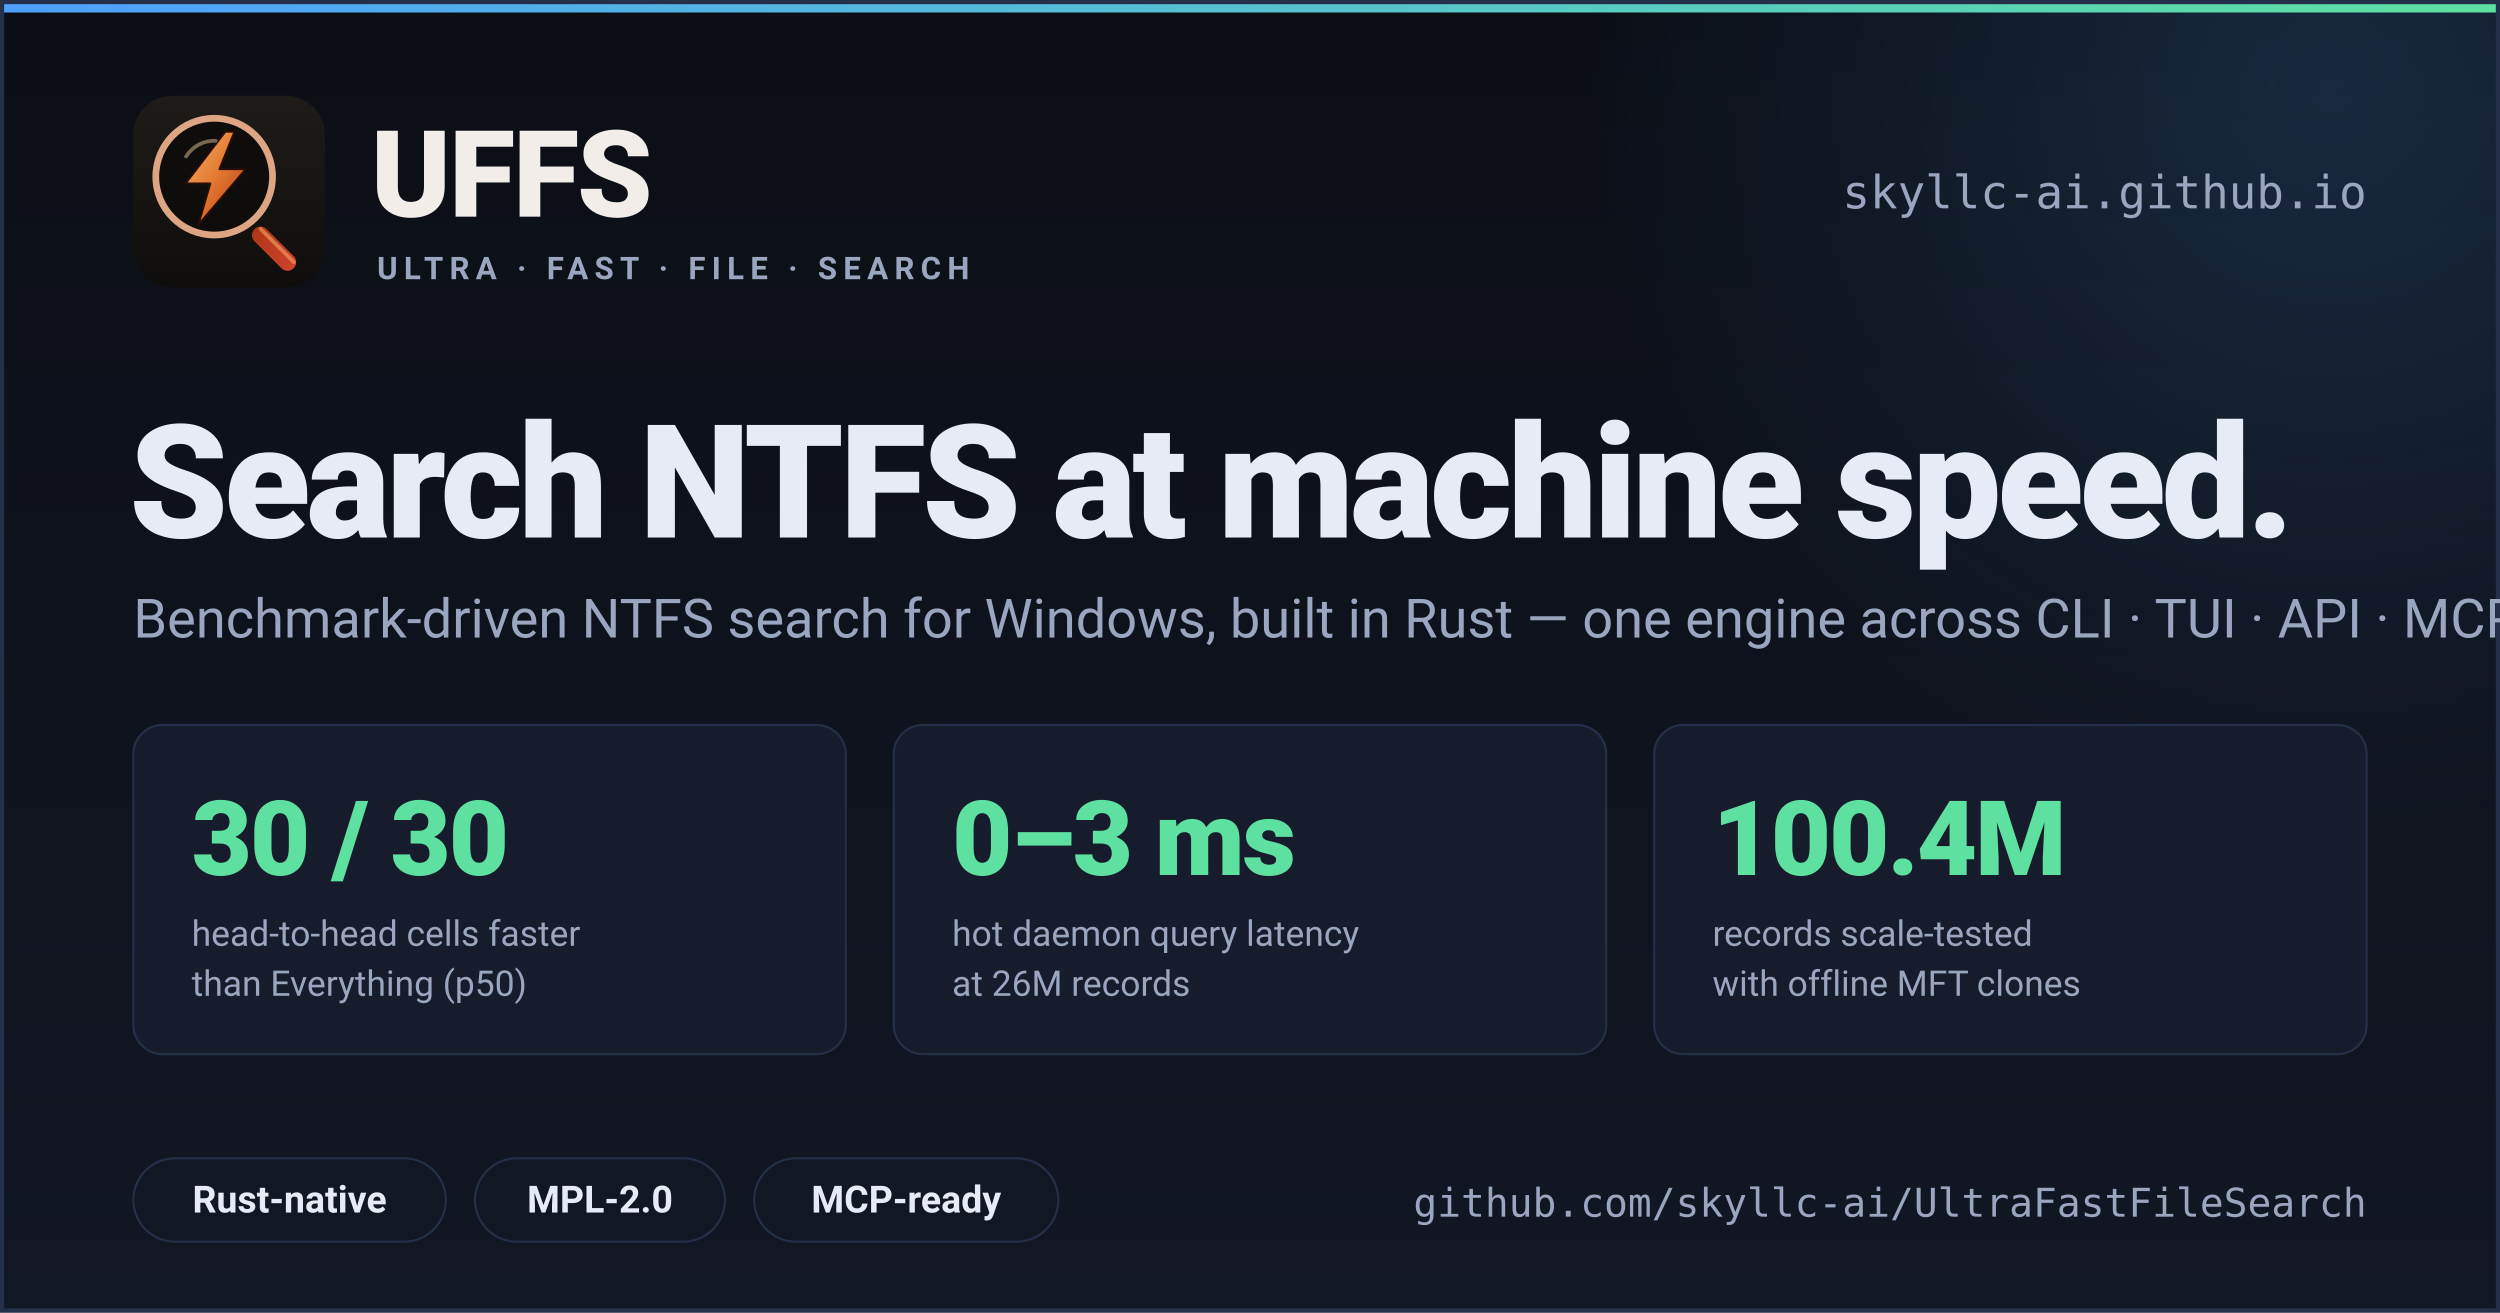
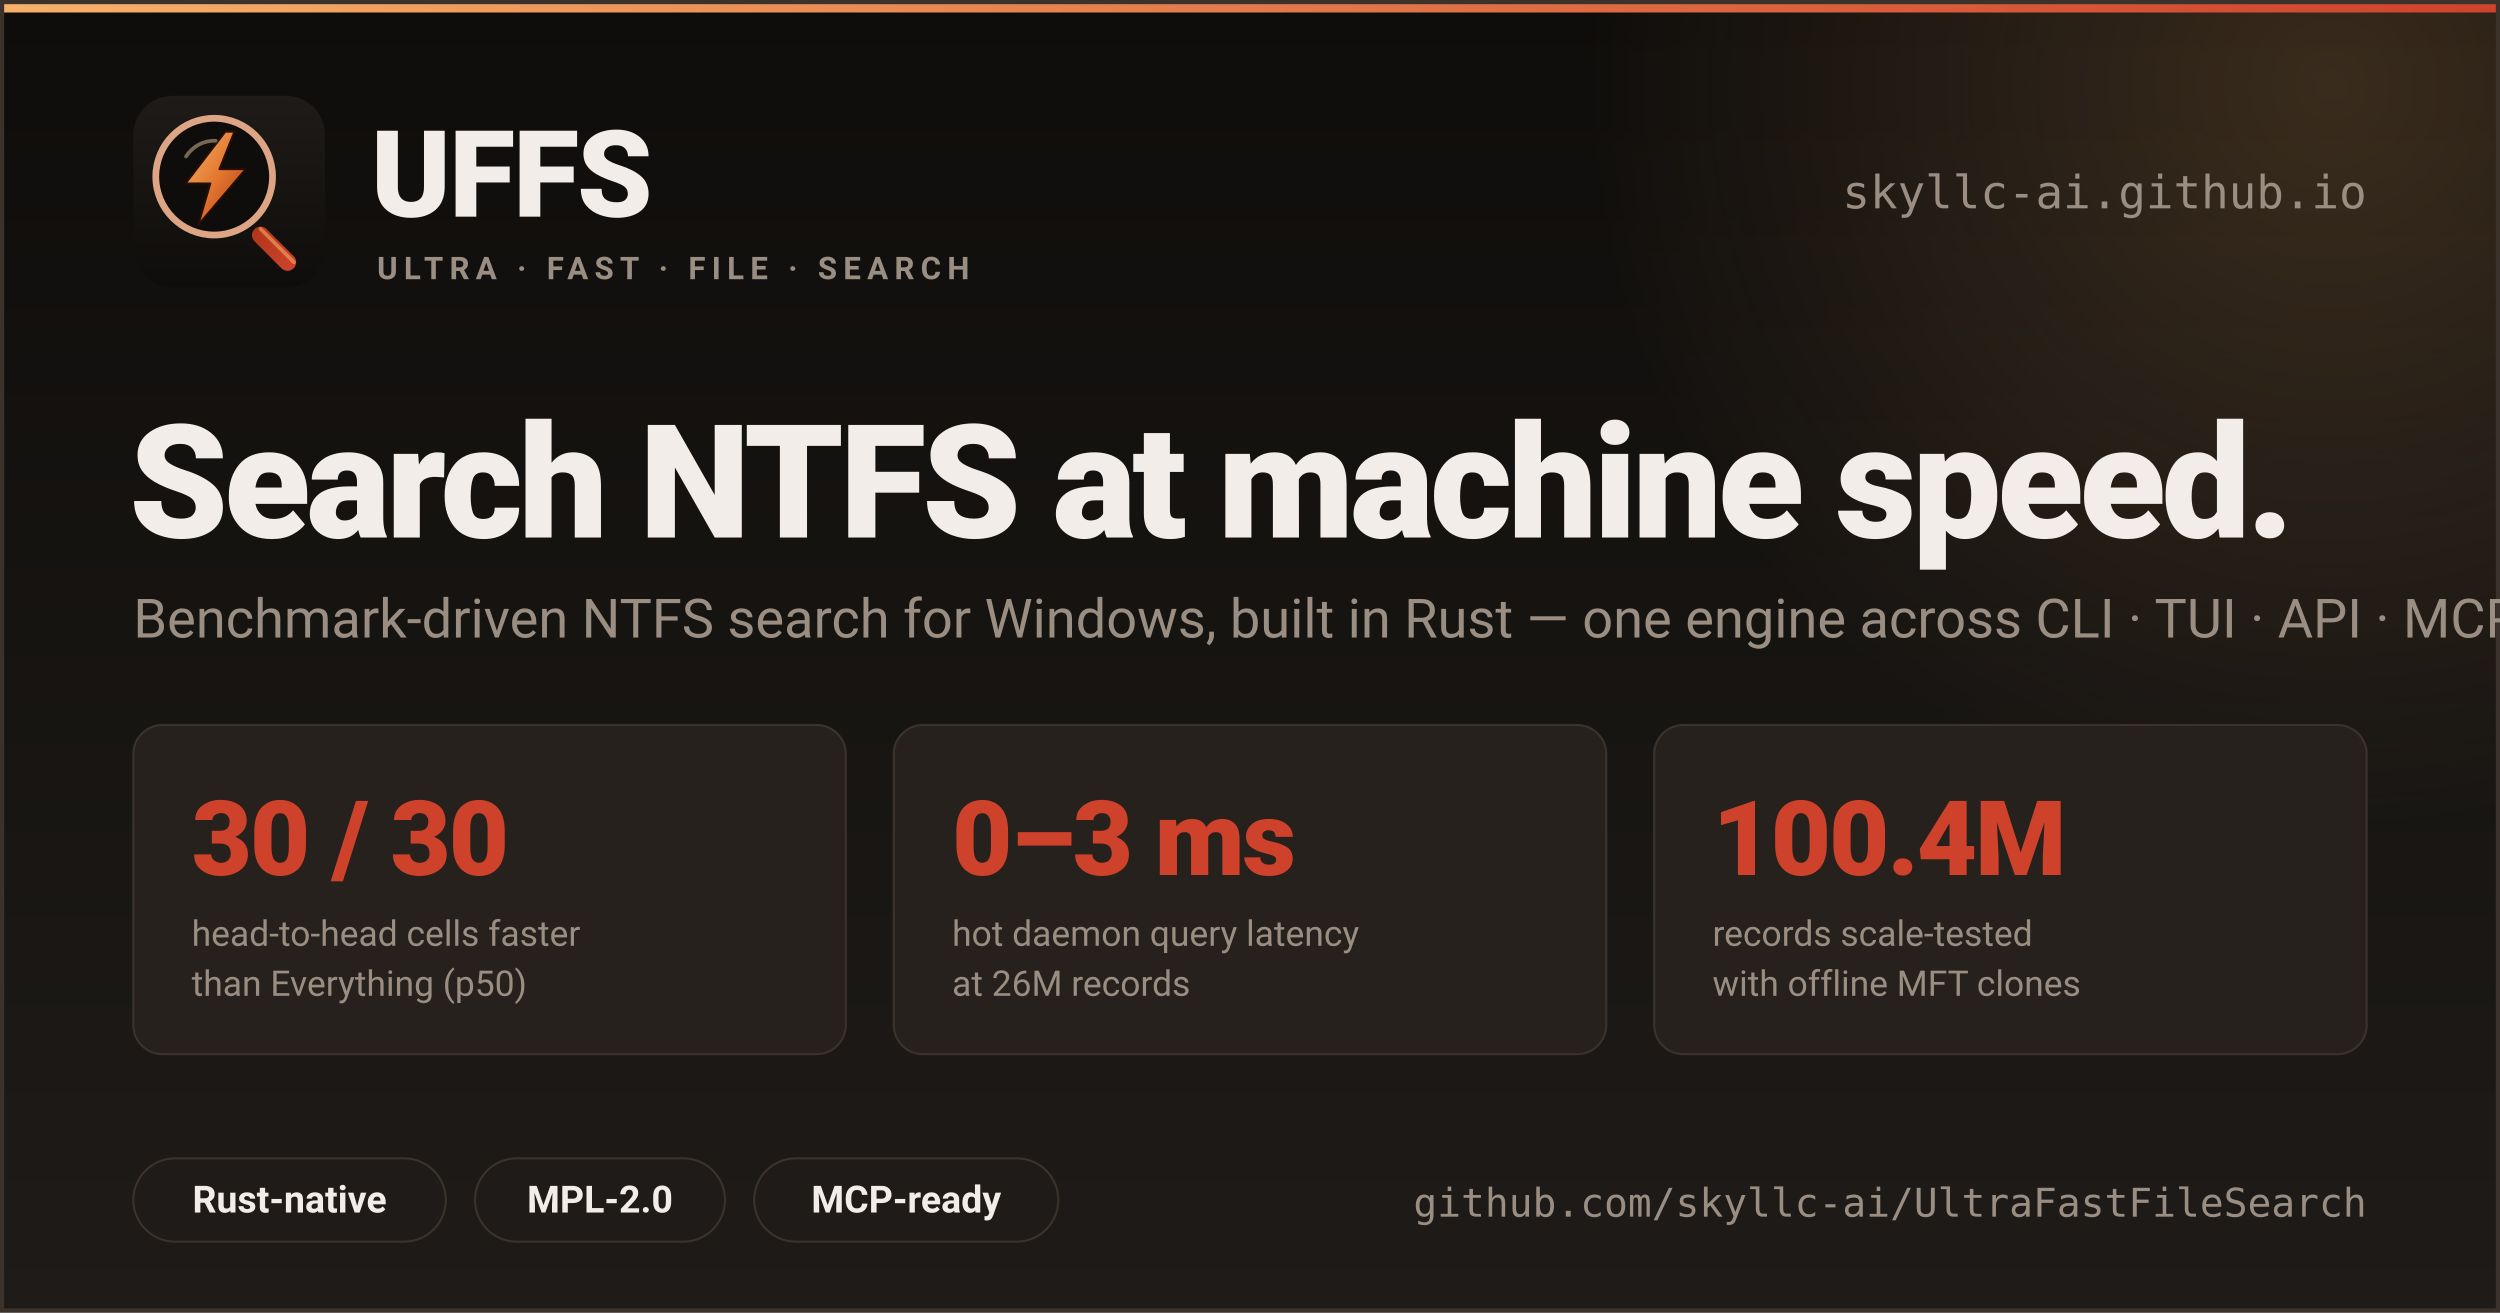
<svg xmlns="http://www.w3.org/2000/svg" width="1200" height="630" viewBox="0 0 1200 630">
  <defs>
    <linearGradient id="bgGrad" x1="0" y1="0" x2="0" y2="1">
-       <stop offset="0" stop-color="#0b0e14" />
-       <stop offset="1" stop-color="#121724" />
+       <stop offset="0" stop-color="#0F0D0B" />
+       <stop offset="1" stop-color="#1E1B18" />
    </linearGradient>
    <linearGradient id="accentBar" x1="0" y1="0" x2="1" y2="0">
-       <stop offset="0" stop-color="#4ea1ff" />
-       <stop offset="1" stop-color="#5ee0a0" />
+       <stop offset="0" stop-color="#F7B26B" />
+       <stop offset="1" stop-color="#CE422B" />
    </linearGradient>
    <radialGradient id="glow" cx="0.5" cy="0.5" r="0.5">
-       <stop offset="0" stop-color="#4ea1ff" stop-opacity="0.18" />
-       <stop offset="1" stop-color="#4ea1ff" stop-opacity="0" />
+       <stop offset="0" stop-color="#F7B26B" stop-opacity="0.18" />
+       <stop offset="1" stop-color="#F7B26B" stop-opacity="0" />
    </radialGradient>
    <linearGradient id="tileBg" x1="0" y1="0" x2="0" y2="1">
      <stop offset="0" stop-color="#1E1B18" />
      <stop offset="1" stop-color="#0F0D0B" />
    </linearGradient>
    <linearGradient id="bolt" x1="0" y1="0" x2="1" y2="1">
      <stop offset="0" stop-color="#F7B26B" />
      <stop offset="0.5" stop-color="#E3782F" />
      <stop offset="1" stop-color="#B03618" />
    </linearGradient>
    <linearGradient id="handle" x1="0" y1="0" x2="1" y2="0">
      <stop offset="0" stop-color="#B03618" />
      <stop offset="1" stop-color="#CE422B" />
    </linearGradient>
    <style>
      text { font-family: "Segoe UI", -apple-system, BlinkMacSystemFont, Roboto, Helvetica, Arial, sans-serif; }
      .mono { font-family: ui-monospace, "SF Mono", Menlo, Consolas, monospace; }
    </style>
  </defs>
  <rect width="1200" height="630" fill="url(#bgGrad)" />
  <circle cx="1120" cy="40" r="360" fill="url(#glow)" />
  <rect width="1200" height="6" fill="url(#accentBar)" />
-   <rect x="1" y="1" width="1198" height="628" fill="none" stroke="#243049" stroke-width="2" />
+   <rect x="1" y="1" width="1198" height="628" fill="none" stroke="#3B332B" stroke-width="2" />
  <g transform="translate(64,46) scale(0.0898)">
    <rect x="0" y="0" width="1024" height="1024" rx="208" ry="208" fill="url(#tileBg)" />
    <g transform="rotate(45 680 680)">
      <rect x="680" y="680" width="296" height="92" rx="46" ry="46" fill="url(#handle)" />
      <rect x="692" y="692" width="272" height="20" rx="10" ry="10" fill="#F7B26B" opacity="0.55" />
    </g>
    <circle cx="432" cy="432" r="312" fill="#0F0D0B" stroke="#DEA584" stroke-width="36" />
    <path d="M 492 192 L 280 468 L 412 468 L 348 688 L 600 392 L 460 392 L 540 192 Z" fill="url(#bolt)" stroke="#2A0E04" stroke-width="10" stroke-linejoin="round" />
    <path d="M 282 324 A 180 180 0 0 1 440 240" stroke="#F7D8A8" stroke-width="20" stroke-linecap="round" fill="none" opacity="0.45" />
  </g>
  <text x="178" y="104" font-size="58" font-weight="800" fill="#F2EDE8" letter-spacing="-1">UFFS</text>
-   <text x="181" y="134" font-size="15" font-weight="600" fill="#9aa6c0" letter-spacing="3">ULTRA · FAST · FILE · SEARCH</text>
-   <text x="1136" y="100" font-size="22" fill="#9aa6c0" text-anchor="end" class="mono">skyllc-ai.github.io</text>
-   <text x="62" y="258" font-size="76" font-weight="800" fill="#e6ebf5" letter-spacing="-2">Search NTFS at machine speed.</text>
-   <text x="64" y="306" font-size="26" fill="#9aa6c0">Benchmark-driven NTFS search for Windows, built in Rust — one engine across CLI · TUI · API · MCP.</text>
+   <text x="181" y="134" font-size="15" font-weight="600" fill="#9A8D82" letter-spacing="3">ULTRA · FAST · FILE · SEARCH</text>
+   <text x="1136" y="100" font-size="22" fill="#9A8D82" text-anchor="end" class="mono">skyllc-ai.github.io</text>
+   <text x="62" y="258" font-size="76" font-weight="800" fill="#F2EDE8" letter-spacing="-2">Search NTFS at machine speed.</text>
+   <text x="64" y="306" font-size="26" fill="#9A8D82">Benchmark-driven NTFS search for Windows, built in Rust — one engine across CLI · TUI · API · MCP.</text>
  <g>
-     <rect x="64" y="348" width="342" height="158" rx="14" fill="#161c2b" stroke="#243049" />
-     <rect x="429" y="348" width="342" height="158" rx="14" fill="#161c2b" stroke="#243049" />
-     <rect x="794" y="348" width="342" height="158" rx="14" fill="#161c2b" stroke="#243049" />
-     <text x="92" y="420" font-size="50" font-weight="800" fill="#5ee0a0" letter-spacing="-1">30 / 30</text>
-     <text x="92" y="454" font-size="17" fill="#9aa6c0">head-to-head cells faster</text>
-     <text x="92" y="478" font-size="17" fill="#9aa6c0">than Everything (p50)</text>
-     <text x="457" y="420" font-size="50" font-weight="800" fill="#5ee0a0" letter-spacing="-1">0–3 ms</text>
-     <text x="457" y="454" font-size="17" fill="#9aa6c0">hot daemon query latency</text>
-     <text x="457" y="478" font-size="17" fill="#9aa6c0">at 26M records</text>
-     <text x="822" y="420" font-size="50" font-weight="800" fill="#5ee0a0" letter-spacing="-1">100.4M</text>
-     <text x="822" y="454" font-size="17" fill="#9aa6c0">records scale-tested</text>
-     <text x="822" y="478" font-size="17" fill="#9aa6c0">with offline MFT clones</text>
+     <rect x="64" y="348" width="342" height="158" rx="14" fill="#26211C" stroke="#3B332B" />
+     <rect x="429" y="348" width="342" height="158" rx="14" fill="#26211C" stroke="#3B332B" />
+     <rect x="794" y="348" width="342" height="158" rx="14" fill="#26211C" stroke="#3B332B" />
+     <text x="92" y="420" font-size="50" font-weight="800" fill="#CE422B" letter-spacing="-1">30 / 30</text>
+     <text x="92" y="454" font-size="17" fill="#9A8D82">head-to-head cells faster</text>
+     <text x="92" y="478" font-size="17" fill="#9A8D82">than Everything (p50)</text>
+     <text x="457" y="420" font-size="50" font-weight="800" fill="#CE422B" letter-spacing="-1">0–3 ms</text>
+     <text x="457" y="454" font-size="17" fill="#9A8D82">hot daemon query latency</text>
+     <text x="457" y="478" font-size="17" fill="#9A8D82">at 26M records</text>
+     <text x="822" y="420" font-size="50" font-weight="800" fill="#CE422B" letter-spacing="-1">100.4M</text>
+     <text x="822" y="454" font-size="17" fill="#9A8D82">records scale-tested</text>
+     <text x="822" y="478" font-size="17" fill="#9A8D82">with offline MFT clones</text>
  </g>
  <g>
-     <rect x="64" y="556" width="150" height="40" rx="20" fill="#121724" stroke="#243049" />
-     <text x="139" y="582" font-size="18" font-weight="600" fill="#e6ebf5" text-anchor="middle">Rust-native</text>
-     <rect x="228" y="556" width="120" height="40" rx="20" fill="#121724" stroke="#243049" />
-     <text x="288" y="582" font-size="18" font-weight="600" fill="#e6ebf5" text-anchor="middle">MPL-2.0</text>
-     <rect x="362" y="556" width="146" height="40" rx="20" fill="#121724" stroke="#243049" />
-     <text x="435" y="582" font-size="18" font-weight="600" fill="#e6ebf5" text-anchor="middle">MCP-ready</text>
-     <text x="1136" y="584" font-size="19" fill="#9aa6c0" text-anchor="end" class="mono">github.com/skyllc-ai/UltraFastFileSearch</text>
+     <rect x="64" y="556" width="150" height="40" rx="20" fill="#1E1B18" stroke="#3B332B" />
+     <text x="139" y="582" font-size="18" font-weight="600" fill="#F2EDE8" text-anchor="middle">Rust-native</text>
+     <rect x="228" y="556" width="120" height="40" rx="20" fill="#1E1B18" stroke="#3B332B" />
+     <text x="288" y="582" font-size="18" font-weight="600" fill="#F2EDE8" text-anchor="middle">MPL-2.0</text>
+     <rect x="362" y="556" width="146" height="40" rx="20" fill="#1E1B18" stroke="#3B332B" />
+     <text x="435" y="582" font-size="18" font-weight="600" fill="#F2EDE8" text-anchor="middle">MCP-ready</text>
+     <text x="1136" y="584" font-size="19" fill="#9A8D82" text-anchor="end" class="mono">github.com/skyllc-ai/UltraFastFileSearch</text>
  </g>
</svg>
